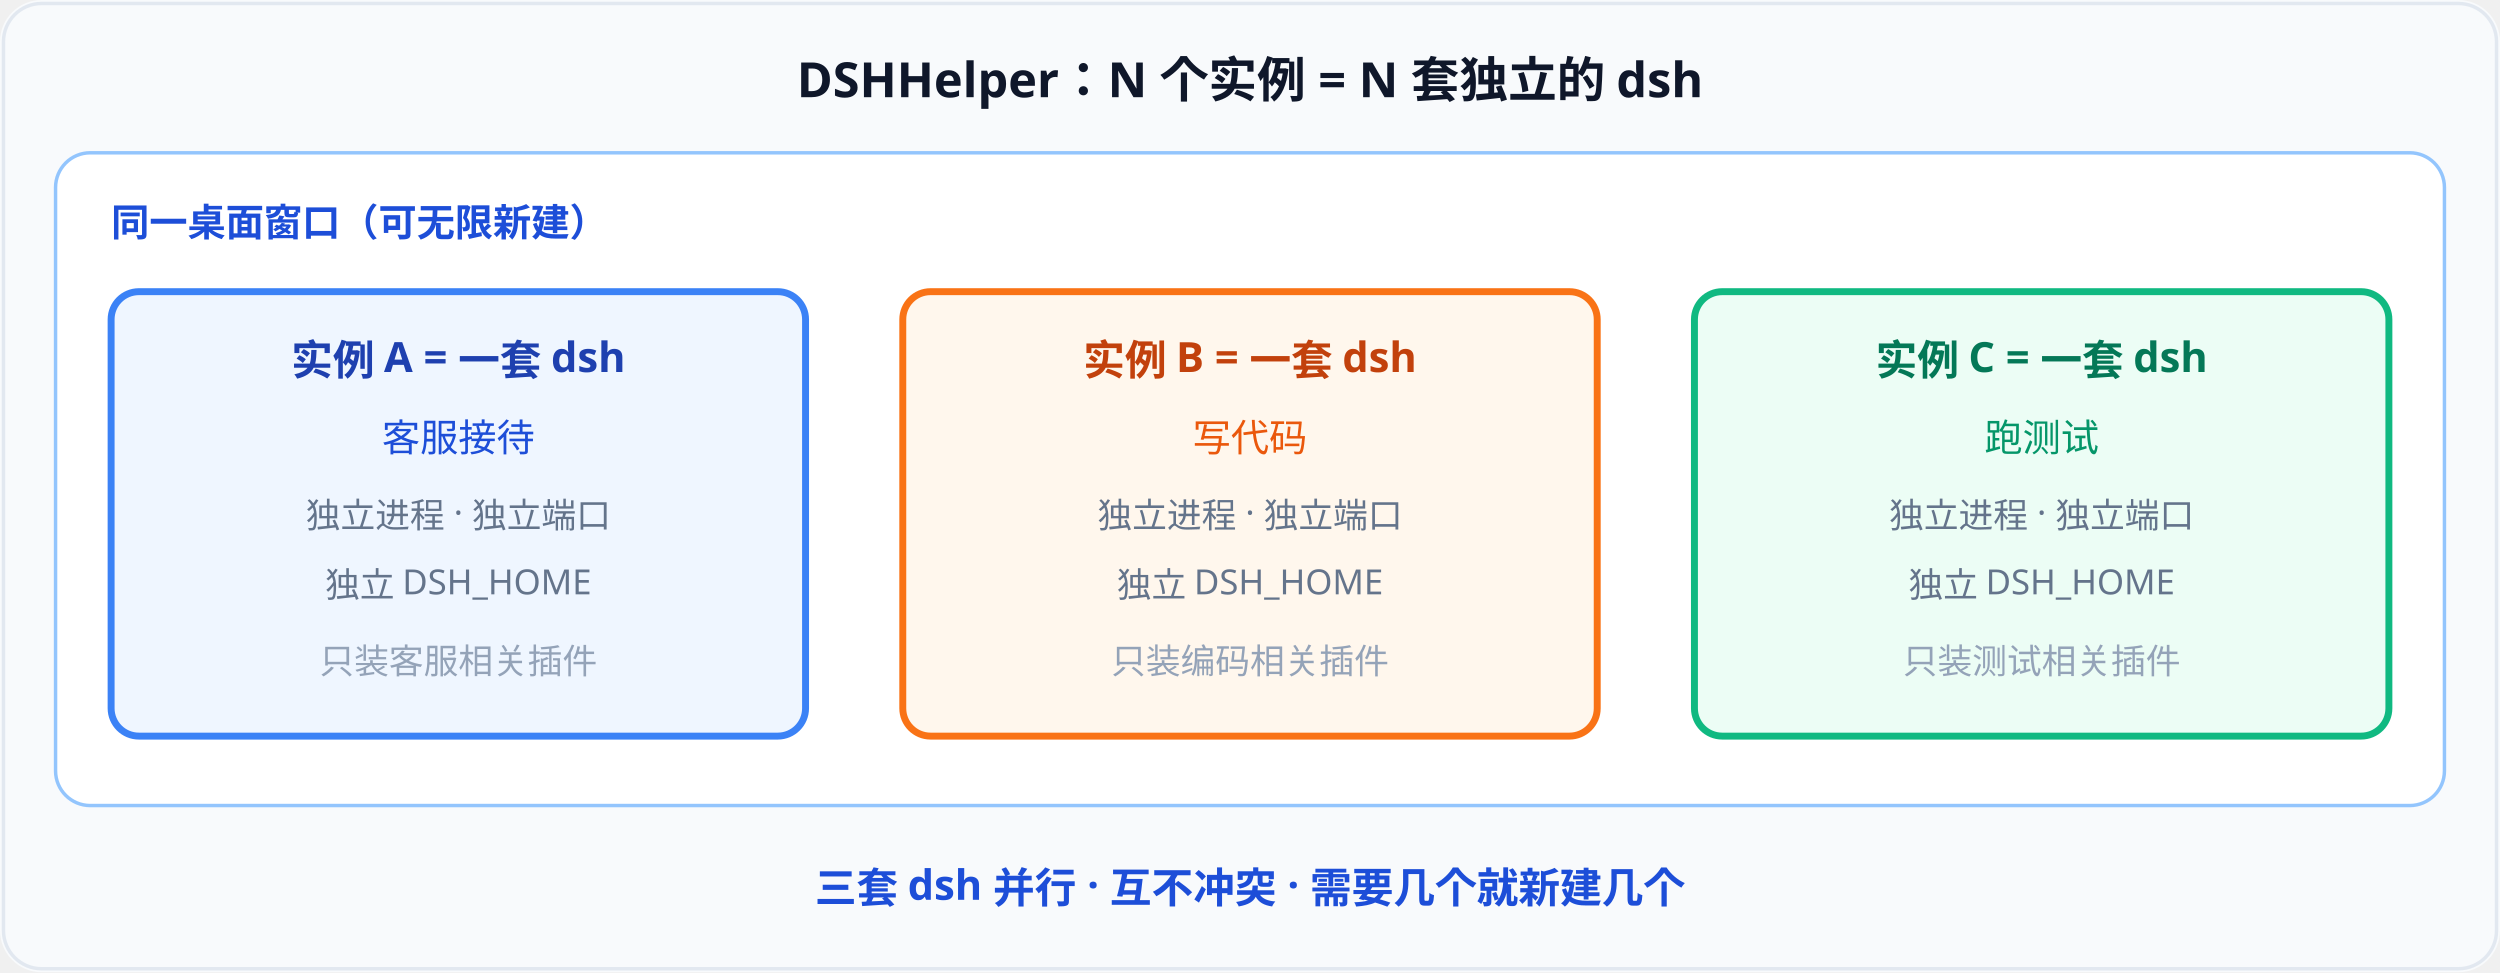
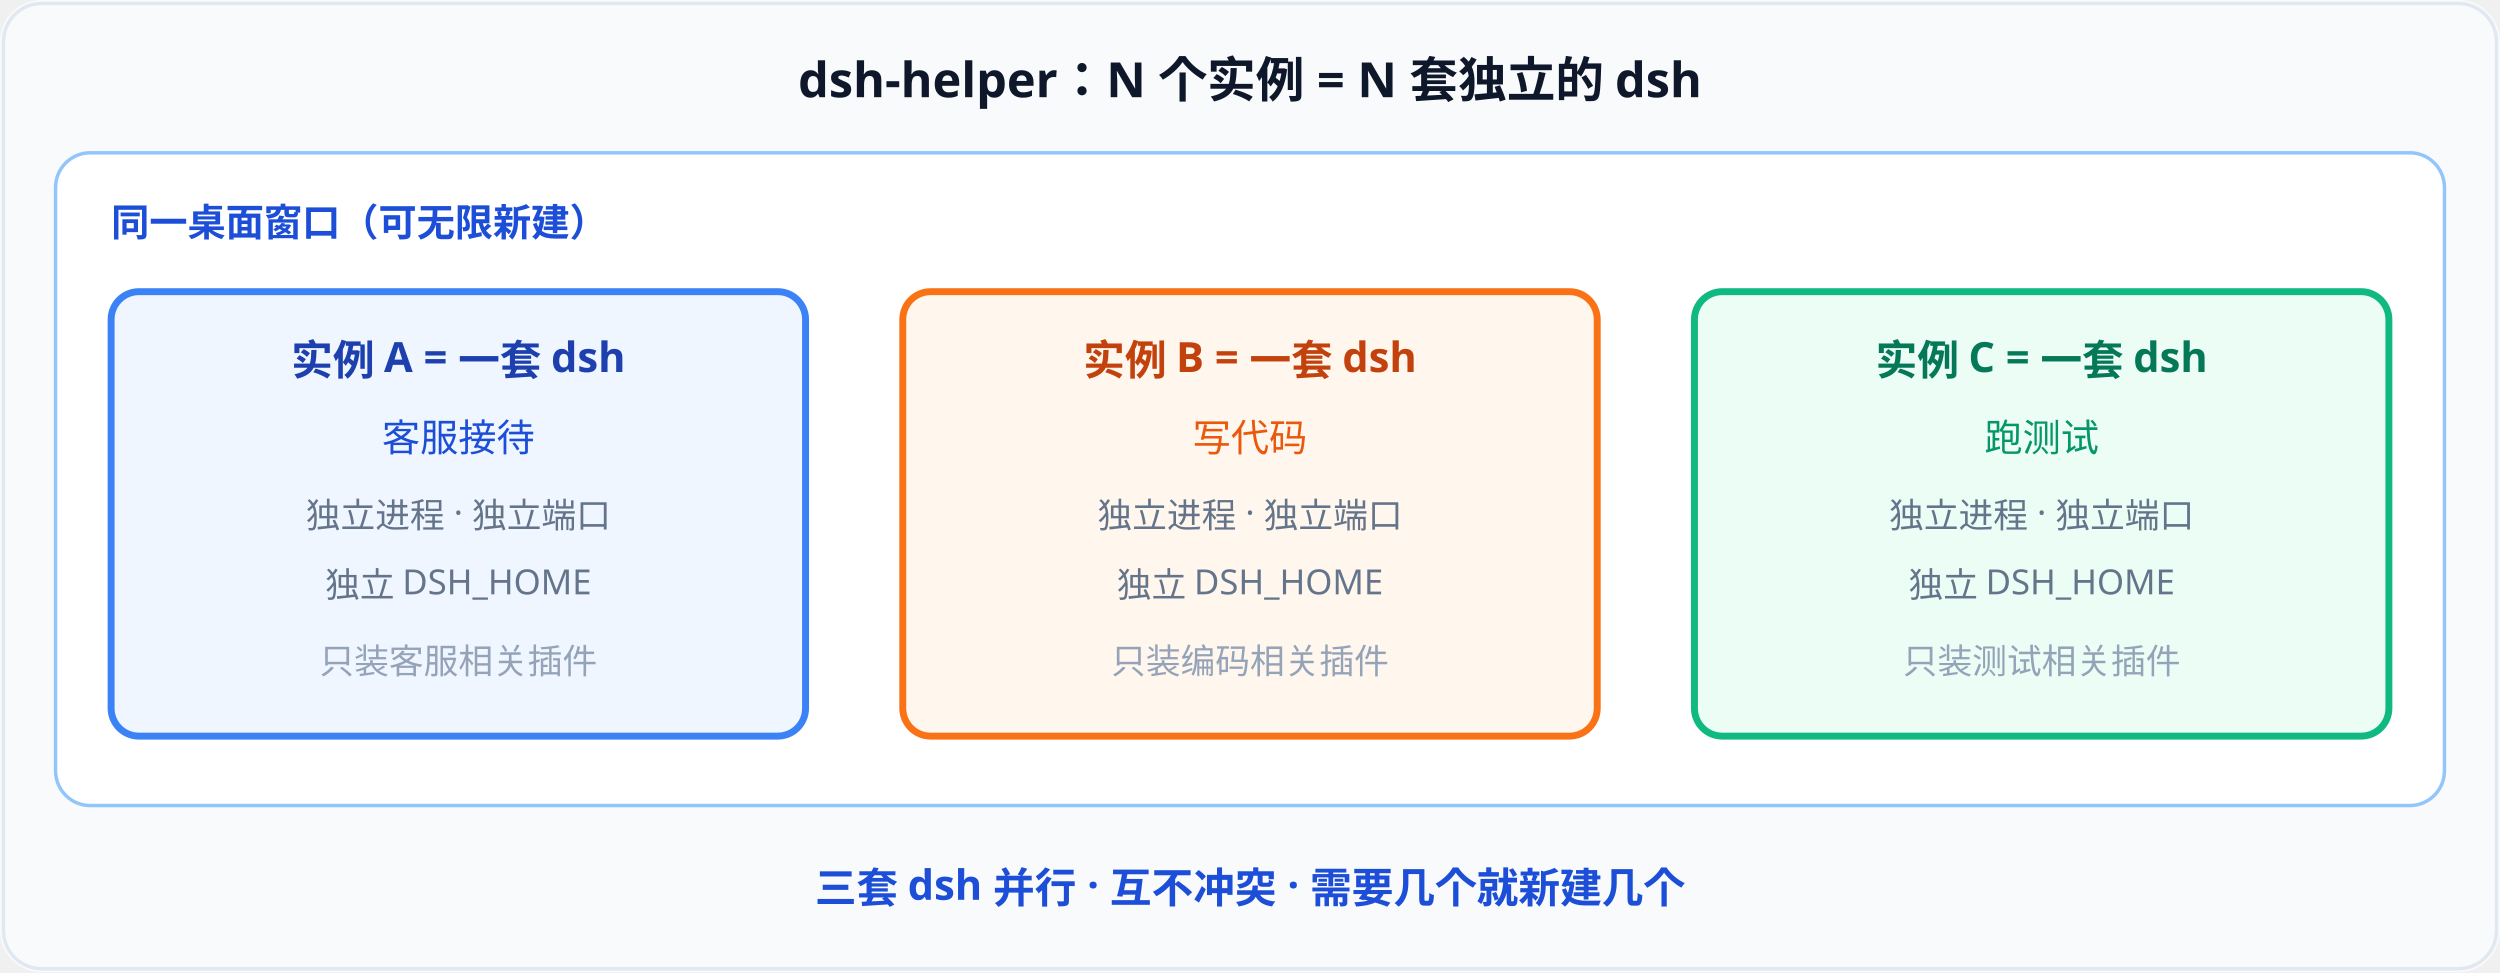
<svg xmlns="http://www.w3.org/2000/svg" viewBox="0 0 720 280" fill="none">
  <rect width="720" height="280" rx="12" fill="#f8fafc" />
  <rect x="1" y="1" width="718" height="278" rx="11" stroke="#e2e8f0" />
-   <text x="360" y="28" text-anchor="middle" font-family="Segoe UI, Microsoft YaHei, sans-serif" font-size="14" font-weight="700" fill="#0f172a">DSHHelper：N 个实例 = N 套独立的 dsh</text>
+   <text x="360" y="28" text-anchor="middle" font-family="Segoe UI, Microsoft YaHei, sans-serif" font-size="14" font-weight="700" fill="#0f172a">dsh-helper：N 个实例 = N 套独立的 dsh</text>
  <rect x="16" y="44" width="688" height="188" rx="10" fill="#fff" stroke="#93c5fd" />
  <text x="32" y="68" font-family="Segoe UI, Microsoft YaHei, sans-serif" font-size="11" font-weight="600" fill="#1d4ed8">同一桌面窗口（可无限新建）</text>
  <rect x="32" y="84" width="200" height="128" rx="8" fill="#eff6ff" stroke="#3b82f6" stroke-width="2" />
  <text x="132" y="108" text-anchor="middle" font-family="Segoe UI, Microsoft YaHei, sans-serif" font-size="12" font-weight="700" fill="#1e40af">实例 A = 一套 dsh</text>
  <text x="132" y="130" text-anchor="middle" font-family="Segoe UI, Microsoft YaHei, sans-serif" font-size="11" fill="#1d4ed8">客服接待</text>
  <text x="132" y="152" text-anchor="middle" font-family="Segoe UI, Microsoft YaHei, sans-serif" font-size="10" fill="#64748b">独立进程 · 独立端口</text>
  <text x="132" y="172" text-anchor="middle" font-family="Segoe UI, Microsoft YaHei, sans-serif" font-size="10" fill="#64748b">独立 DSH_HOME</text>
  <text x="132" y="194" text-anchor="middle" font-family="Segoe UI, Microsoft YaHei, sans-serif" font-size="10" fill="#94a3b8">只装客服相关插件</text>
  <rect x="260" y="84" width="200" height="128" rx="8" fill="#fff7ed" stroke="#f97316" stroke-width="2" />
  <text x="360" y="108" text-anchor="middle" font-family="Segoe UI, Microsoft YaHei, sans-serif" font-size="12" font-weight="700" fill="#c2410c">实例 B = 一套 dsh</text>
  <text x="360" y="130" text-anchor="middle" font-family="Segoe UI, Microsoft YaHei, sans-serif" font-size="11" fill="#ea580c">写代码</text>
  <text x="360" y="152" text-anchor="middle" font-family="Segoe UI, Microsoft YaHei, sans-serif" font-size="10" fill="#64748b">独立进程 · 独立端口</text>
  <text x="360" y="172" text-anchor="middle" font-family="Segoe UI, Microsoft YaHei, sans-serif" font-size="10" fill="#64748b">独立 DSH_HOME</text>
  <text x="360" y="194" text-anchor="middle" font-family="Segoe UI, Microsoft YaHei, sans-serif" font-size="10" fill="#94a3b8">只装编码相关插件</text>
  <rect x="488" y="84" width="200" height="128" rx="8" fill="#ecfdf5" stroke="#10b981" stroke-width="2" />
  <text x="588" y="108" text-anchor="middle" font-family="Segoe UI, Microsoft YaHei, sans-serif" font-size="12" font-weight="700" fill="#047857">实例 C = 一套 dsh</text>
  <text x="588" y="130" text-anchor="middle" font-family="Segoe UI, Microsoft YaHei, sans-serif" font-size="11" fill="#059669">跑测试</text>
  <text x="588" y="152" text-anchor="middle" font-family="Segoe UI, Microsoft YaHei, sans-serif" font-size="10" fill="#64748b">独立进程 · 独立端口</text>
  <text x="588" y="172" text-anchor="middle" font-family="Segoe UI, Microsoft YaHei, sans-serif" font-size="10" fill="#64748b">独立 DSH_HOME</text>
  <text x="588" y="194" text-anchor="middle" font-family="Segoe UI, Microsoft YaHei, sans-serif" font-size="10" fill="#94a3b8">只装测试相关插件</text>
  <text x="360" y="260" text-anchor="middle" font-family="Segoe UI, Microsoft YaHei, sans-serif" font-size="12" font-weight="600" fill="#1d4ed8">三套 dsh 并行 · 互不冲突 · 需要几个就新建几个</text>
</svg>
